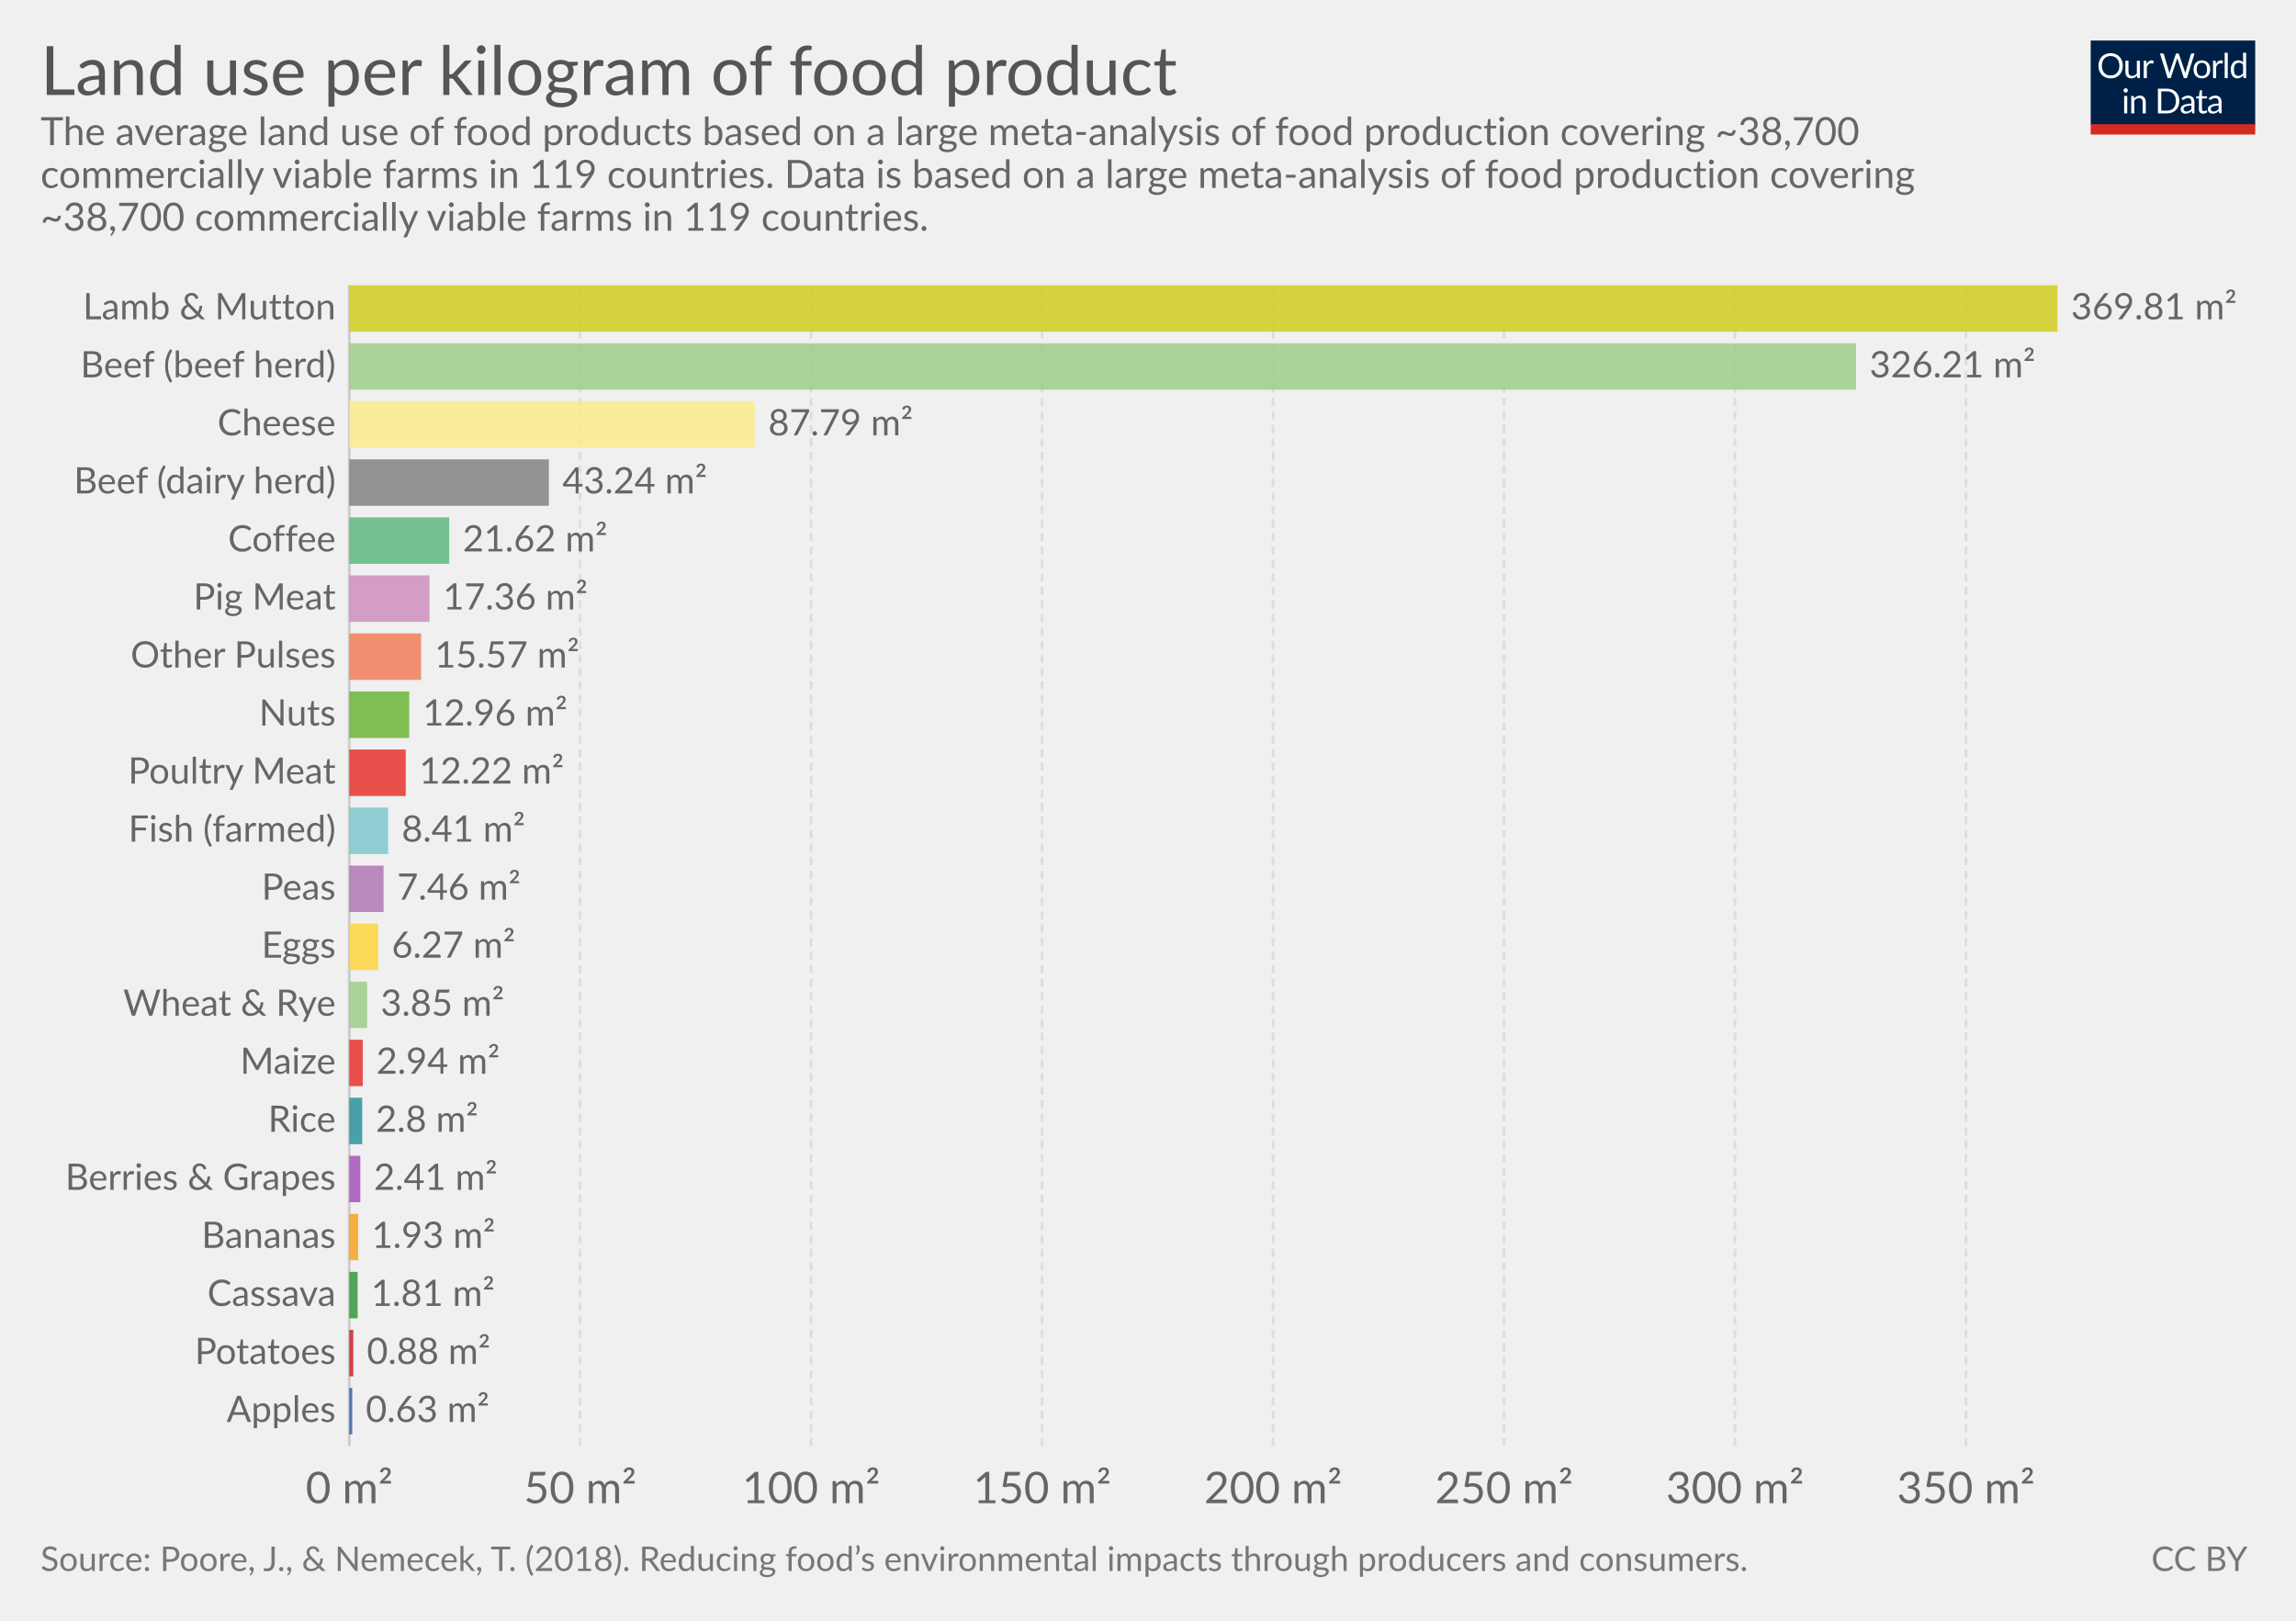
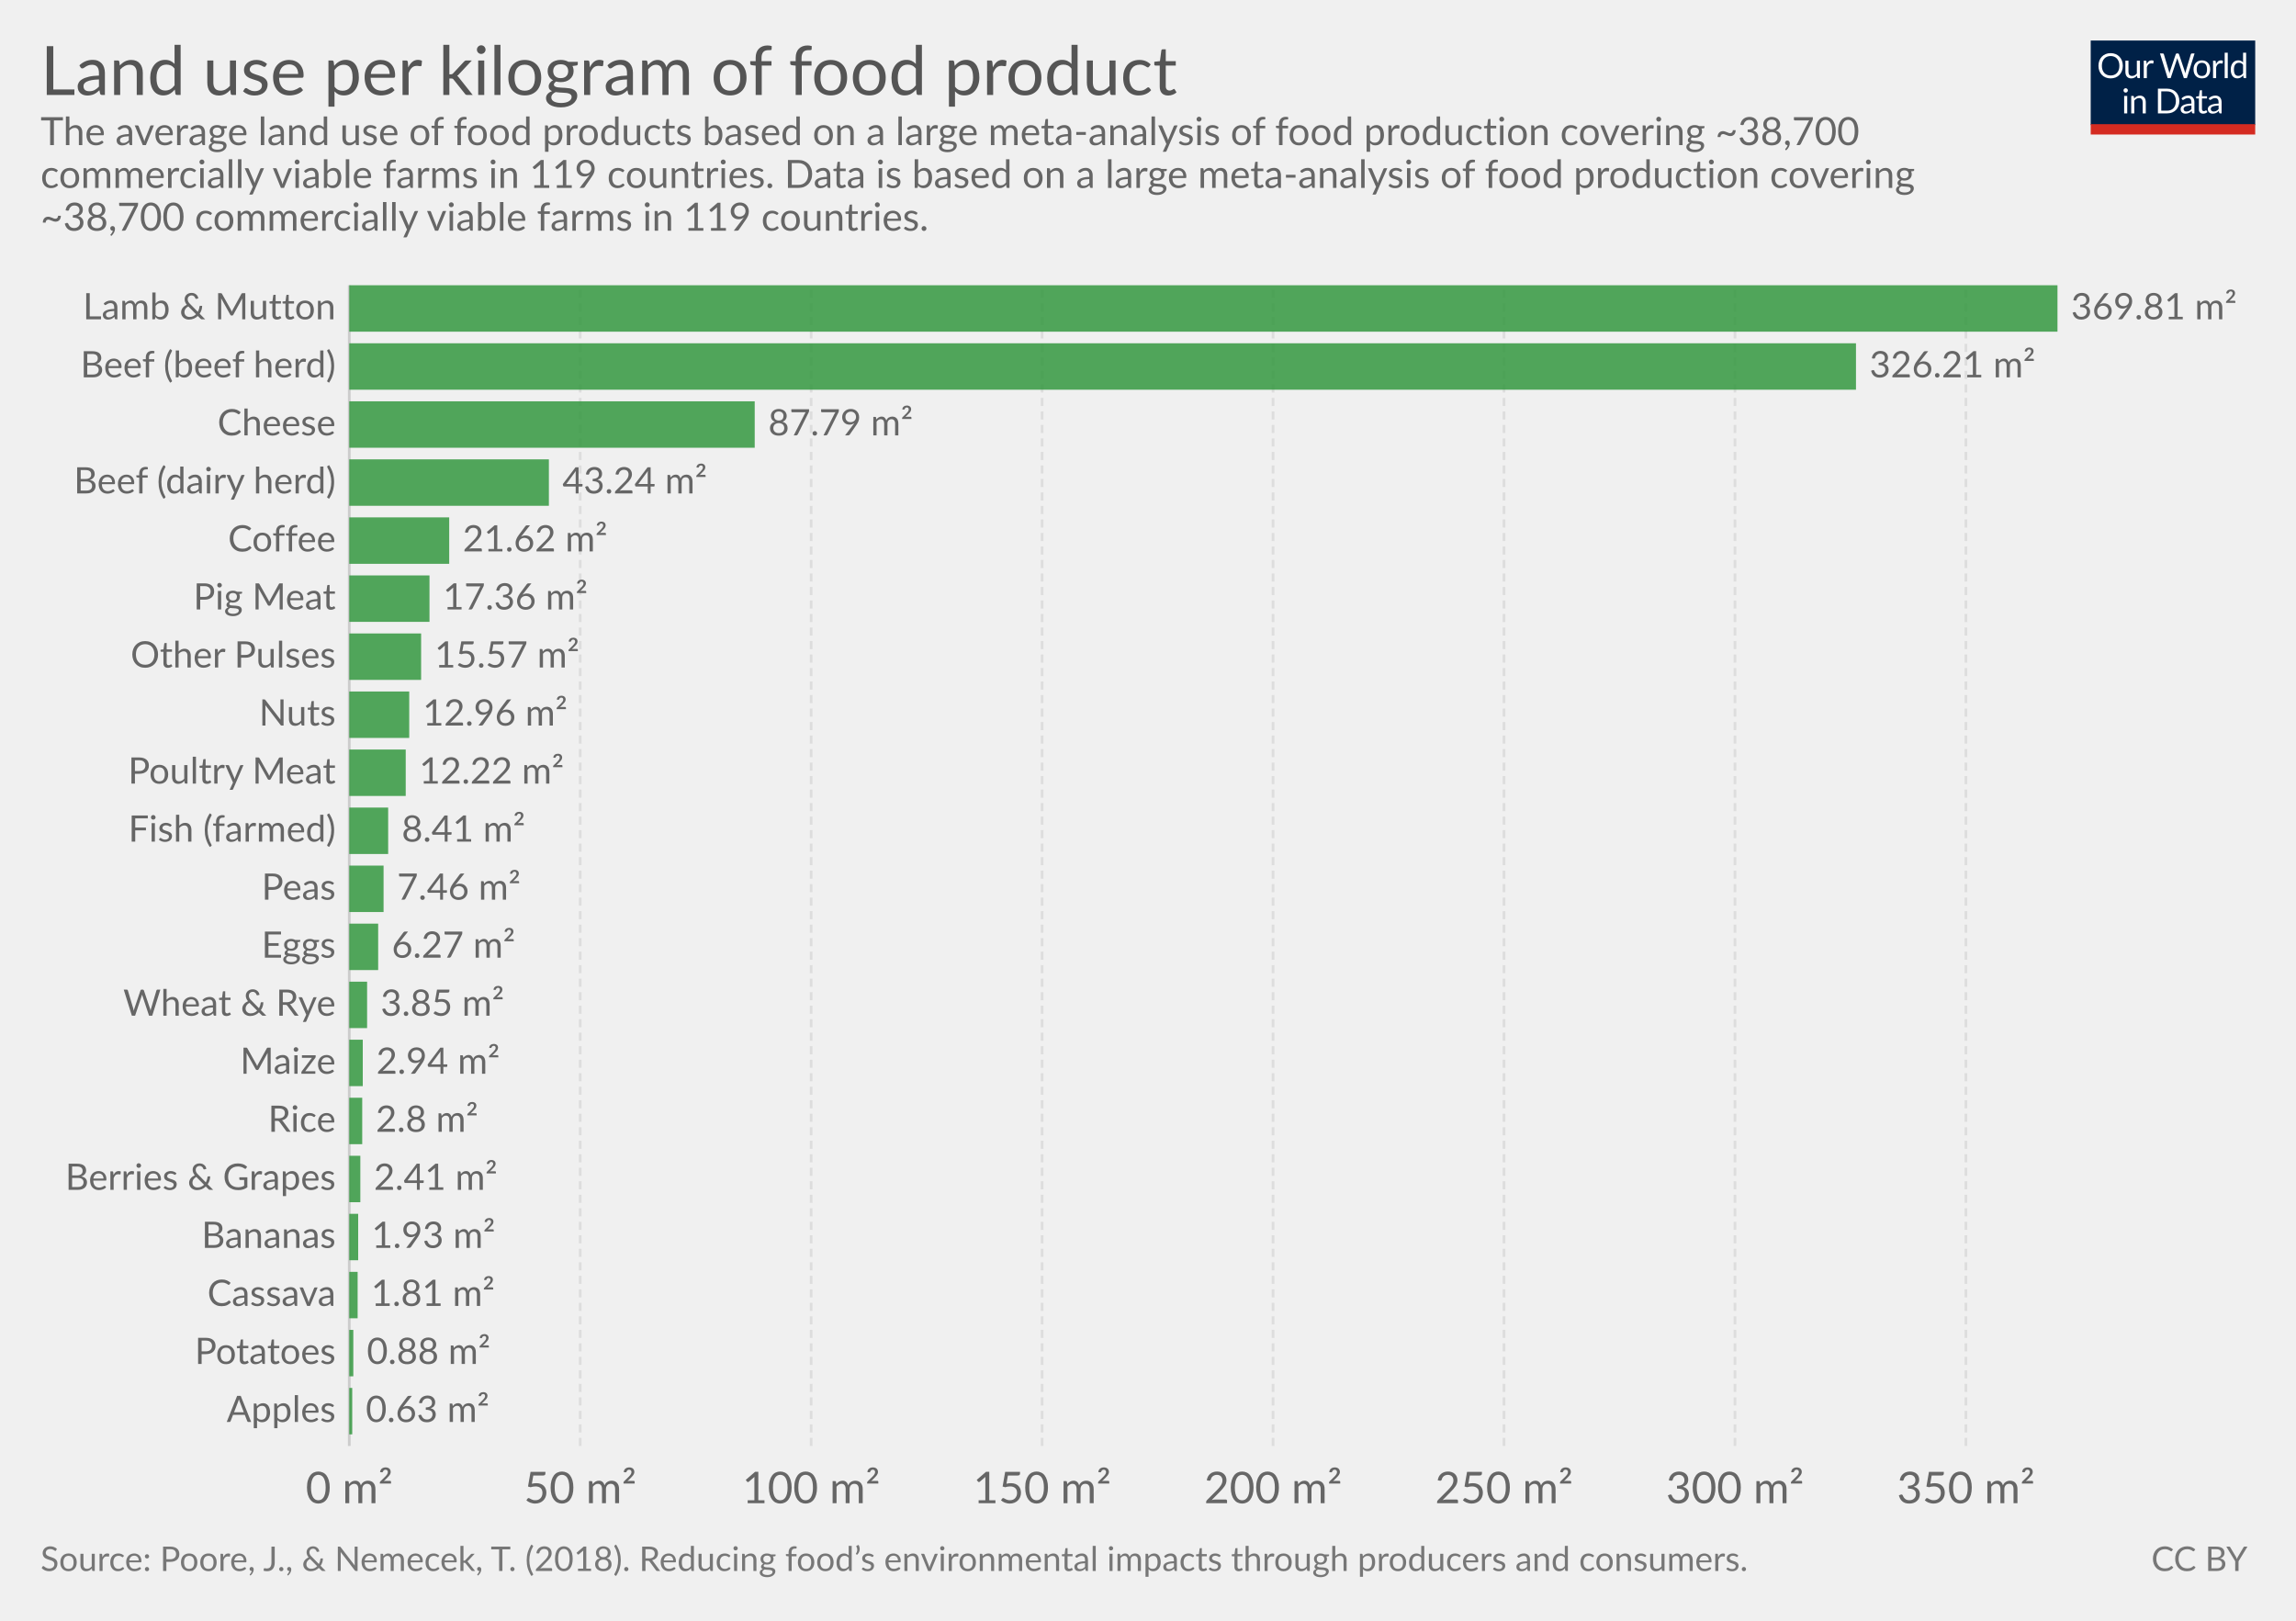
<svg xmlns="http://www.w3.org/2000/svg" version="1.1" style="font-family:Lato, 'Helvetica Neue', Helvetica, Arial, sans-serif;font-size:18px;background-color:white;text-rendering:optimizeLegibility;-webkit-font-smoothing:antialiased" width="850" height="600">
  <g class="HeaderView">
    <g transform="translate(774, 15) scale(0.29)">
      <svg width="210" height="120" viewBox="0 0 210 120" fill="none">
        <g clip-path="url(#clip0)">
          <path d="M0 0H210V107.89H0V0Z" fill="#002147" />
          <path d="M40.979 32.248C40.979 34.609 40.605 36.78 39.857 38.76C39.109 40.725 38.053 42.419 36.689 43.842C35.325 45.265 33.682 46.372 31.761 47.164C29.854 47.941 27.742 48.33 25.425 48.33C23.107 48.33 20.995 47.941 19.089 47.164C17.182 46.372 15.547 45.265 14.183 43.842C12.819 42.419 11.763 40.725 11.015 38.76C10.267 36.78 9.893 34.609 9.893 32.248C9.893 29.887 10.267 27.723 11.015 25.758C11.763 23.778 12.819 22.077 14.183 20.654C15.547 19.217 17.182 18.102 19.089 17.31C20.995 16.518 23.107 16.122 25.425 16.122C27.742 16.122 29.854 16.518 31.761 17.31C33.682 18.102 35.325 19.217 36.689 20.654C38.053 22.077 39.109 23.778 39.857 25.758C40.605 27.723 40.979 29.887 40.979 32.248ZM36.601 32.248C36.601 30.312 36.337 28.574 35.809 27.034C35.281 25.494 34.533 24.196 33.565 23.14C32.597 22.069 31.423 21.248 30.045 20.676C28.666 20.104 27.126 19.818 25.425 19.818C23.738 19.818 22.205 20.104 20.827 20.676C19.448 21.248 18.267 22.069 17.285 23.14C16.317 24.196 15.569 25.494 15.041 27.034C14.513 28.574 14.249 30.312 14.249 32.248C14.249 34.184 14.513 35.922 15.041 37.462C15.569 38.987 16.317 40.285 17.285 41.356C18.267 42.412 19.448 43.226 20.827 43.798C22.205 44.355 23.738 44.634 25.425 44.634C27.126 44.634 28.666 44.355 30.045 43.798C31.423 43.226 32.597 42.412 33.565 41.356C34.533 40.285 35.281 38.987 35.809 37.462C36.337 35.922 36.601 34.184 36.601 32.248ZM62.823 25.714V48H60.491C59.934 48 59.582 47.729 59.435 47.186L59.127 44.788C58.159 45.859 57.074 46.724 55.871 47.384C54.669 48.029 53.29 48.352 51.735 48.352C50.518 48.352 49.44 48.154 48.501 47.758C47.577 47.347 46.8 46.775 46.169 46.042C45.539 45.309 45.062 44.421 44.739 43.38C44.431 42.339 44.277 41.187 44.277 39.926V25.714H48.193V39.926C48.193 41.613 48.575 42.918 49.337 43.842C50.115 44.766 51.295 45.228 52.879 45.228C54.038 45.228 55.116 44.957 56.113 44.414C57.125 43.857 58.057 43.094 58.907 42.126V25.714H62.823ZM71.43 30.18C72.135 28.655 73 27.467 74.027 26.616C75.053 25.751 76.307 25.318 77.789 25.318C78.258 25.318 78.705 25.369 79.131 25.472C79.571 25.575 79.959 25.736 80.297 25.956L80.011 28.882C79.923 29.249 79.703 29.432 79.351 29.432C79.145 29.432 78.845 29.388 78.449 29.3C78.053 29.212 77.605 29.168 77.107 29.168C76.403 29.168 75.772 29.271 75.215 29.476C74.672 29.681 74.181 29.989 73.741 30.4C73.315 30.796 72.927 31.295 72.575 31.896C72.237 32.483 71.929 33.157 71.651 33.92V48H67.713V25.714H69.957C70.382 25.714 70.675 25.795 70.837 25.956C70.998 26.117 71.108 26.396 71.167 26.792L71.43 30.18ZM132.589 16.474L122.755 48H118.927L110.941 23.954C110.867 23.719 110.794 23.47 110.721 23.206C110.662 22.942 110.596 22.663 110.523 22.37C110.449 22.663 110.376 22.942 110.303 23.206C110.23 23.47 110.156 23.719 110.083 23.954L102.053 48H98.225L88.391 16.474H91.933C92.314 16.474 92.629 16.569 92.879 16.76C93.143 16.951 93.311 17.193 93.385 17.486L99.897 39.398C99.999 39.794 100.095 40.219 100.183 40.674C100.285 41.129 100.381 41.613 100.469 42.126C100.571 41.613 100.674 41.129 100.777 40.674C100.894 40.205 101.019 39.779 101.151 39.398L108.565 17.486C108.653 17.237 108.821 17.009 109.071 16.804C109.335 16.584 109.65 16.474 110.017 16.474H111.249C111.63 16.474 111.938 16.569 112.173 16.76C112.407 16.951 112.583 17.193 112.701 17.486L120.093 39.398C120.225 39.779 120.342 40.19 120.445 40.63C120.562 41.07 120.672 41.532 120.775 42.016C120.848 41.532 120.929 41.07 121.017 40.63C121.105 40.19 121.2 39.779 121.303 39.398L127.837 17.486C127.91 17.222 128.072 16.987 128.321 16.782C128.585 16.577 128.9 16.474 129.267 16.474H132.589ZM141.94 25.362C143.568 25.362 145.034 25.633 146.34 26.176C147.645 26.719 148.76 27.489 149.684 28.486C150.608 29.483 151.312 30.693 151.796 32.116C152.294 33.524 152.544 35.101 152.544 36.846C152.544 38.606 152.294 40.19 151.796 41.598C151.312 43.006 150.608 44.209 149.684 45.206C148.76 46.203 147.645 46.973 146.34 47.516C145.034 48.044 143.568 48.308 141.94 48.308C140.297 48.308 138.816 48.044 137.496 47.516C136.19 46.973 135.076 46.203 134.152 45.206C133.228 44.209 132.516 43.006 132.018 41.598C131.534 40.19 131.292 38.606 131.292 36.846C131.292 35.101 131.534 33.524 132.018 32.116C132.516 30.693 133.228 29.483 134.152 28.486C135.076 27.489 136.19 26.719 137.496 26.176C138.816 25.633 140.297 25.362 141.94 25.362ZM141.94 45.25C144.14 45.25 145.782 44.517 146.868 43.05C147.953 41.569 148.496 39.508 148.496 36.868C148.496 34.213 147.953 32.145 146.868 30.664C145.782 29.183 144.14 28.442 141.94 28.442C140.825 28.442 139.85 28.633 139.014 29.014C138.192 29.395 137.503 29.945 136.946 30.664C136.403 31.383 135.992 32.27 135.714 33.326C135.45 34.367 135.318 35.548 135.318 36.868C135.318 39.508 135.86 41.569 136.946 43.05C138.046 44.517 139.71 45.25 141.94 45.25ZM159.908 30.18C160.612 28.655 161.478 27.467 162.504 26.616C163.531 25.751 164.785 25.318 166.266 25.318C166.736 25.318 167.183 25.369 167.608 25.472C168.048 25.575 168.437 25.736 168.774 25.956L168.488 28.882C168.4 29.249 168.18 29.432 167.828 29.432C167.623 29.432 167.322 29.388 166.926 29.3C166.53 29.212 166.083 29.168 165.584 29.168C164.88 29.168 164.25 29.271 163.692 29.476C163.15 29.681 162.658 29.989 162.218 30.4C161.793 30.796 161.404 31.295 161.052 31.896C160.715 32.483 160.407 33.157 160.128 33.92V48H156.19V25.714H158.434C158.86 25.714 159.153 25.795 159.314 25.956C159.476 26.117 159.586 26.396 159.644 26.792L159.908 30.18ZM174.946 15.594V48H171.03V15.594H174.946ZM194.496 31.016C193.763 30.033 192.971 29.351 192.12 28.97C191.269 28.574 190.316 28.376 189.26 28.376C187.192 28.376 185.601 29.117 184.486 30.598C183.371 32.079 182.814 34.191 182.814 36.934C182.814 38.386 182.939 39.633 183.188 40.674C183.437 41.701 183.804 42.551 184.288 43.226C184.772 43.886 185.366 44.37 186.07 44.678C186.774 44.986 187.573 45.14 188.468 45.14C189.759 45.14 190.881 44.847 191.834 44.26C192.802 43.673 193.689 42.845 194.496 41.774V31.016ZM198.412 15.594V48H196.08C195.523 48 195.171 47.729 195.024 47.186L194.672 44.48C193.719 45.624 192.633 46.548 191.416 47.252C190.199 47.956 188.791 48.308 187.192 48.308C185.916 48.308 184.757 48.066 183.716 47.582C182.675 47.083 181.787 46.357 181.054 45.404C180.321 44.451 179.756 43.263 179.36 41.84C178.964 40.417 178.766 38.782 178.766 36.934C178.766 35.291 178.986 33.766 179.426 32.358C179.866 30.935 180.497 29.703 181.318 28.662C182.139 27.621 183.144 26.807 184.332 26.22C185.535 25.619 186.884 25.318 188.38 25.318C189.744 25.318 190.91 25.553 191.878 26.022C192.861 26.477 193.733 27.115 194.496 27.936V15.594H198.412ZM46.614 70.714V93H42.698V70.714H46.614ZM47.45 63.718C47.45 64.099 47.369 64.459 47.208 64.796C47.061 65.119 46.856 65.412 46.592 65.676C46.343 65.925 46.042 66.123 45.69 66.27C45.352 66.417 44.993 66.49 44.612 66.49C44.23 66.49 43.871 66.417 43.534 66.27C43.211 66.123 42.925 65.925 42.676 65.676C42.426 65.412 42.228 65.119 42.082 64.796C41.935 64.459 41.862 64.099 41.862 63.718C41.862 63.337 41.935 62.977 42.082 62.64C42.228 62.288 42.426 61.987 42.676 61.738C42.925 61.474 43.211 61.269 43.534 61.122C43.871 60.975 44.23 60.902 44.612 60.902C44.993 60.902 45.352 60.975 45.69 61.122C46.042 61.269 46.343 61.474 46.592 61.738C46.856 61.987 47.061 62.288 47.208 62.64C47.369 62.977 47.45 63.337 47.45 63.718ZM55.424 73.948C55.908 73.405 56.422 72.914 56.964 72.474C57.507 72.034 58.079 71.66 58.68 71.352C59.296 71.029 59.941 70.787 60.616 70.626C61.306 70.45 62.046 70.362 62.838 70.362C64.055 70.362 65.126 70.567 66.05 70.978C66.989 71.374 67.766 71.946 68.382 72.694C69.013 73.427 69.49 74.315 69.812 75.356C70.135 76.397 70.296 77.549 70.296 78.81V93H66.358V78.81C66.358 77.123 65.969 75.818 65.192 74.894C64.43 73.955 63.264 73.486 61.694 73.486C60.535 73.486 59.45 73.765 58.438 74.322C57.441 74.879 56.517 75.635 55.666 76.588V93H51.728V70.714H54.082C54.639 70.714 54.984 70.985 55.116 71.528L55.424 73.948ZM113.129 77.248C113.129 79.609 112.755 81.758 112.007 83.694C111.259 85.63 110.203 87.287 108.839 88.666C107.475 90.045 105.832 91.115 103.911 91.878C102.004 92.626 99.892 93 97.575 93H85.805V61.474H97.575C99.892 61.474 102.004 61.855 103.911 62.618C105.832 63.366 107.475 64.437 108.839 65.83C110.203 67.209 111.259 68.866 112.007 70.802C112.755 72.738 113.129 74.887 113.129 77.248ZM108.751 77.248C108.751 75.312 108.487 73.581 107.959 72.056C107.431 70.531 106.683 69.24 105.715 68.184C104.747 67.128 103.574 66.321 102.195 65.764C100.816 65.207 99.276 64.928 97.575 64.928H90.073V89.546H97.575C99.276 89.546 100.816 89.267 102.195 88.71C103.574 88.153 104.747 87.353 105.715 86.312C106.683 85.256 107.431 83.965 107.959 82.44C108.487 80.915 108.751 79.184 108.751 77.248ZM128.553 82.968C126.749 83.027 125.209 83.173 123.933 83.408C122.672 83.628 121.638 83.921 120.831 84.288C120.039 84.655 119.46 85.087 119.093 85.586C118.741 86.085 118.565 86.642 118.565 87.258C118.565 87.845 118.661 88.351 118.851 88.776C119.042 89.201 119.299 89.553 119.621 89.832C119.959 90.096 120.347 90.294 120.787 90.426C121.242 90.543 121.726 90.602 122.239 90.602C122.929 90.602 123.559 90.536 124.131 90.404C124.703 90.257 125.239 90.052 125.737 89.788C126.251 89.524 126.735 89.209 127.189 88.842C127.659 88.475 128.113 88.057 128.553 87.588V82.968ZM115.903 73.86C117.135 72.672 118.463 71.785 119.885 71.198C121.308 70.611 122.885 70.318 124.615 70.318C125.862 70.318 126.969 70.523 127.937 70.934C128.905 71.345 129.719 71.917 130.379 72.65C131.039 73.383 131.538 74.271 131.875 75.312C132.213 76.353 132.381 77.497 132.381 78.744V93H130.643C130.262 93 129.969 92.941 129.763 92.824C129.558 92.692 129.397 92.443 129.279 92.076L128.839 89.964C128.253 90.507 127.681 90.991 127.123 91.416C126.566 91.827 125.979 92.179 125.363 92.472C124.747 92.751 124.087 92.963 123.383 93.11C122.694 93.271 121.924 93.352 121.073 93.352C120.208 93.352 119.394 93.235 118.631 93C117.869 92.751 117.201 92.384 116.629 91.9C116.072 91.416 115.625 90.807 115.287 90.074C114.965 89.326 114.803 88.446 114.803 87.434C114.803 86.554 115.045 85.711 115.529 84.904C116.013 84.083 116.798 83.357 117.883 82.726C118.969 82.095 120.384 81.582 122.129 81.186C123.875 80.775 126.016 80.541 128.553 80.482V78.744C128.553 77.013 128.179 75.708 127.431 74.828C126.683 73.933 125.591 73.486 124.153 73.486C123.185 73.486 122.371 73.611 121.711 73.86C121.066 74.095 120.501 74.366 120.017 74.674C119.548 74.967 119.137 75.239 118.785 75.488C118.448 75.723 118.111 75.84 117.773 75.84C117.509 75.84 117.282 75.774 117.091 75.642C116.901 75.495 116.739 75.319 116.607 75.114L115.903 73.86ZM143.568 93.352C141.808 93.352 140.451 92.861 139.498 91.878C138.559 90.895 138.09 89.48 138.09 87.632V73.992H135.406C135.171 73.992 134.973 73.926 134.812 73.794C134.65 73.647 134.57 73.427 134.57 73.134V71.572L138.222 71.11L139.124 64.224C139.168 64.004 139.263 63.828 139.41 63.696C139.571 63.549 139.776 63.476 140.026 63.476H142.006V71.154H148.452V73.992H142.006V87.368C142.006 88.307 142.233 89.003 142.688 89.458C143.142 89.913 143.729 90.14 144.448 90.14C144.858 90.14 145.21 90.089 145.504 89.986C145.812 89.869 146.076 89.744 146.296 89.612C146.516 89.48 146.699 89.363 146.846 89.26C147.007 89.143 147.146 89.084 147.264 89.084C147.469 89.084 147.652 89.209 147.814 89.458L148.958 91.328C148.283 91.959 147.469 92.457 146.516 92.824C145.562 93.176 144.58 93.352 143.568 93.352ZM163.253 82.968C161.449 83.027 159.909 83.173 158.633 83.408C157.372 83.628 156.338 83.921 155.531 84.288C154.739 84.655 154.16 85.087 153.793 85.586C153.441 86.085 153.265 86.642 153.265 87.258C153.265 87.845 153.36 88.351 153.551 88.776C153.742 89.201 153.998 89.553 154.321 89.832C154.658 90.096 155.047 90.294 155.487 90.426C155.942 90.543 156.426 90.602 156.939 90.602C157.628 90.602 158.259 90.536 158.831 90.404C159.403 90.257 159.938 90.052 160.437 89.788C160.95 89.524 161.434 89.209 161.889 88.842C162.358 88.475 162.813 88.057 163.253 87.588V82.968ZM150.603 73.86C151.835 72.672 153.162 71.785 154.585 71.198C156.008 70.611 157.584 70.318 159.315 70.318C160.562 70.318 161.669 70.523 162.637 70.934C163.605 71.345 164.419 71.917 165.079 72.65C165.739 73.383 166.238 74.271 166.575 75.312C166.912 76.353 167.081 77.497 167.081 78.744V93H165.343C164.962 93 164.668 92.941 164.463 92.824C164.258 92.692 164.096 92.443 163.979 92.076L163.539 89.964C162.952 90.507 162.38 90.991 161.823 91.416C161.266 91.827 160.679 92.179 160.063 92.472C159.447 92.751 158.787 92.963 158.083 93.11C157.394 93.271 156.624 93.352 155.773 93.352C154.908 93.352 154.094 93.235 153.331 93C152.568 92.751 151.901 92.384 151.329 91.9C150.772 91.416 150.324 90.807 149.987 90.074C149.664 89.326 149.503 88.446 149.503 87.434C149.503 86.554 149.745 85.711 150.229 84.904C150.713 84.083 151.498 83.357 152.583 82.726C153.668 82.095 155.084 81.582 156.829 81.186C158.574 80.775 160.716 80.541 163.253 80.482V78.744C163.253 77.013 162.879 75.708 162.131 74.828C161.383 73.933 160.29 73.486 158.853 73.486C157.885 73.486 157.071 73.611 156.411 73.86C155.766 74.095 155.201 74.366 154.717 74.674C154.248 74.967 153.837 75.239 153.485 75.488C153.148 75.723 152.81 75.84 152.473 75.84C152.209 75.84 151.982 75.774 151.791 75.642C151.6 75.495 151.439 75.319 151.307 75.114L150.603 73.86Z" fill="white" />
          <rect y="106.789" width="210" height="13.211" fill="#D42B21" />
        </g>
        <defs>
          <clipPath id="clip0">
            <rect width="210" height="120" fill="white" />
          </clipPath>
        </defs>
      </svg>
    </g>
    <a href="https://ourworldindata.org/grapher/land-use-per-kg-poore" target="_blank">
      <text font-size="25.20" x="15.0" y="35.2" fill="#555">
        <tspan x="15" y="35.16">Land use per kilogram of food product</tspan>
      </text>
    </a>
    <text font-size="14.40" x="15.0" y="53.7" fill="#666">
      <tspan x="15" y="53.72">The average land use of food products based on a large meta-analysis of food production covering ~38,700</tspan>
      <tspan x="15" y="69.56">commercially viable farms in 119 countries.  Data is based on a large meta-analysis of food production covering</tspan>
      <tspan x="15" y="85.4">~38,700 commercially viable farms in 119 countries.</tspan>
    </text>
  </g>
  <g class="DiscreteBarChart">
    <rect x="15" y="105.6" width="810" height="450.9" opacity="0" fill="rgba(255,255,255,0)" />
    <g class="HorizontalAxis">
      <text x="129.3" y="556.5" fill="#666" text-anchor="middle" font-size="16.2">0 m²</text>
      <text x="214.8" y="556.5" fill="#666" text-anchor="middle" font-size="16.2">50 m²</text>
      <text x="300.3" y="556.5" fill="#666" text-anchor="middle" font-size="16.2">100 m²</text>
      <text x="385.8" y="556.5" fill="#666" text-anchor="middle" font-size="16.2">150 m²</text>
      <text x="471.3" y="556.5" fill="#666" text-anchor="middle" font-size="16.2">200 m²</text>
      <text x="556.8" y="556.5" fill="#666" text-anchor="middle" font-size="16.2">250 m²</text>
      <text x="642.3" y="556.5" fill="#666" text-anchor="middle" font-size="16.2">300 m²</text>
      <text x="727.8" y="556.5" fill="#666" text-anchor="middle" font-size="16.2">350 m²</text>
    </g>
    <g class="AxisGridLines">
      <line x1="129.3" y1="535.30" x2="129.3" y2="105.60" stroke="#ccc" />
      <line x1="214.8" y1="535.30" x2="214.8" y2="105.60" stroke="#ddd" stroke-dasharray="3,2" />
      <line x1="300.3" y1="535.30" x2="300.3" y2="105.60" stroke="#ddd" stroke-dasharray="3,2" />
      <line x1="385.8" y1="535.30" x2="385.8" y2="105.60" stroke="#ddd" stroke-dasharray="3,2" />
      <line x1="471.3" y1="535.30" x2="471.3" y2="105.60" stroke="#ddd" stroke-dasharray="3,2" />
      <line x1="556.8" y1="535.30" x2="556.8" y2="105.60" stroke="#ddd" stroke-dasharray="3,2" />
      <line x1="642.3" y1="535.30" x2="642.3" y2="105.60" stroke="#ddd" stroke-dasharray="3,2" />
      <line x1="727.8" y1="535.30" x2="727.8" y2="105.60" stroke="#ddd" stroke-dasharray="3,2" />
    </g>
    <g class="bar" transform="translate(0, 114.194)" style="transition:transform 200ms ease">
      <text x="0" y="0" transform="translate(124.291, 0)" fill="#666" dominant-baseline="middle" text-anchor="end" font-size="13.5">Lamb &amp; Mutton</text>
-       <rect x="0" y="0" transform="translate(129.3, -8.594)" width="632.4" height="17.188" fill="#cfcd1e" opacity="0.85" style="transition:height 200ms ease" />
+       <rect x="0" y="0" transform="translate(129.3, -8.594)" width="632.4" height="17.188" fill="#34983f" opacity="0.85" style="transition:height 200ms ease" />
      <text x="0" y="0" transform="translate(766.7, 0)" fill="#666" dominant-baseline="middle" text-anchor="start" font-size="13.5">369.81 m²</text>
    </g>
    <g class="bar" transform="translate(0, 135.679)" style="transition:transform 200ms ease">
      <text x="0" y="0" transform="translate(124.291, 0)" fill="#666" dominant-baseline="middle" text-anchor="end" font-size="13.5">Beef (beef herd)</text>
-       <rect x="0" y="0" transform="translate(129.3, -8.594)" width="557.8" height="17.188" fill="#9ecc8a" opacity="0.85" style="transition:height 200ms ease" />
+       <rect x="0" y="0" transform="translate(129.3, -8.594)" width="557.8" height="17.188" fill="#34983f" opacity="0.85" style="transition:height 200ms ease" />
      <text x="0" y="0" transform="translate(692.1, 0)" fill="#666" dominant-baseline="middle" text-anchor="start" font-size="13.5">326.21 m²</text>
    </g>
    <g class="bar" transform="translate(0, 157.164)" style="transition:transform 200ms ease">
      <text x="0" y="0" transform="translate(124.291, 0)" fill="#666" dominant-baseline="middle" text-anchor="end" font-size="13.5">Cheese</text>
-       <rect x="0" y="0" transform="translate(129.3, -8.594)" width="150.1" height="17.188" fill="#fceb8c" opacity="0.85" style="transition:height 200ms ease" />
+       <rect x="0" y="0" transform="translate(129.3, -8.594)" width="150.1" height="17.188" fill="#34983f" opacity="0.85" style="transition:height 200ms ease" />
      <text x="0" y="0" transform="translate(284.4, 0)" fill="#666" dominant-baseline="middle" text-anchor="start" font-size="13.5">87.79 m²</text>
    </g>
    <g class="bar" transform="translate(0, 178.649)" style="transition:transform 200ms ease">
      <text x="0" y="0" transform="translate(124.291, 0)" fill="#666" dominant-baseline="middle" text-anchor="end" font-size="13.5">Beef (dairy herd)</text>
-       <rect x="0" y="0" transform="translate(129.3, -8.594)" width="73.9" height="17.188" fill="#818282" opacity="0.85" style="transition:height 200ms ease" />
+       <rect x="0" y="0" transform="translate(129.3, -8.594)" width="73.9" height="17.188" fill="#34983f" opacity="0.85" style="transition:height 200ms ease" />
      <text x="0" y="0" transform="translate(208.2, 0)" fill="#666" dominant-baseline="middle" text-anchor="start" font-size="13.5">43.24 m²</text>
    </g>
    <g class="bar" transform="translate(0, 200.134)" style="transition:transform 200ms ease">
      <text x="0" y="0" transform="translate(124.291, 0)" fill="#666" dominant-baseline="middle" text-anchor="end" font-size="13.5">Coffee</text>
-       <rect x="0" y="0" transform="translate(129.3, -8.594)" width="37" height="17.188" fill="#5eb77e" opacity="0.85" style="transition:height 200ms ease" />
+       <rect x="0" y="0" transform="translate(129.3, -8.594)" width="37" height="17.188" fill="#34983f" opacity="0.85" style="transition:height 200ms ease" />
      <text x="0" y="0" transform="translate(171.3, 0)" fill="#666" dominant-baseline="middle" text-anchor="start" font-size="13.5">21.62 m²</text>
    </g>
    <g class="bar" transform="translate(0, 221.619)" style="transition:transform 200ms ease">
      <text x="0" y="0" transform="translate(124.291, 0)" fill="#666" dominant-baseline="middle" text-anchor="end" font-size="13.5">Pig Meat</text>
-       <rect x="0" y="0" transform="translate(129.3, -8.594)" width="29.7" height="17.188" fill="#ce8ebd" opacity="0.85" style="transition:height 200ms ease" />
+       <rect x="0" y="0" transform="translate(129.3, -8.594)" width="29.7" height="17.188" fill="#34983f" opacity="0.85" style="transition:height 200ms ease" />
      <text x="0" y="0" transform="translate(164, 0)" fill="#666" dominant-baseline="middle" text-anchor="start" font-size="13.5">17.36 m²</text>
    </g>
    <g class="bar" transform="translate(0, 243.104)" style="transition:transform 200ms ease">
      <text x="0" y="0" transform="translate(124.291, 0)" fill="#666" dominant-baseline="middle" text-anchor="end" font-size="13.5">Other Pulses</text>
-       <rect x="0" y="0" transform="translate(129.3, -8.594)" width="26.6" height="17.188" fill="#f07f59" opacity="0.85" style="transition:height 200ms ease" />
+       <rect x="0" y="0" transform="translate(129.3, -8.594)" width="26.6" height="17.188" fill="#34983f" opacity="0.85" style="transition:height 200ms ease" />
      <text x="0" y="0" transform="translate(160.9, 0)" fill="#666" dominant-baseline="middle" text-anchor="start" font-size="13.5">15.57 m²</text>
    </g>
    <g class="bar" transform="translate(0, 264.589)" style="transition:transform 200ms ease">
      <text x="0" y="0" transform="translate(124.291, 0)" fill="#666" dominant-baseline="middle" text-anchor="end" font-size="13.5">Nuts</text>
-       <rect x="0" y="0" transform="translate(129.3, -8.594)" width="22.2" height="17.188" fill="#6bb537" opacity="0.85" style="transition:height 200ms ease" />
+       <rect x="0" y="0" transform="translate(129.3, -8.594)" width="22.2" height="17.188" fill="#34983f" opacity="0.85" style="transition:height 200ms ease" />
      <text x="0" y="0" transform="translate(156.5, 0)" fill="#666" dominant-baseline="middle" text-anchor="start" font-size="13.5">12.96 m²</text>
    </g>
    <g class="bar" transform="translate(0, 286.074)" style="transition:transform 200ms ease">
      <text x="0" y="0" transform="translate(124.291, 0)" fill="#666" dominant-baseline="middle" text-anchor="end" font-size="13.5">Poultry Meat</text>
-       <rect x="0" y="0" transform="translate(129.3, -8.594)" width="20.9" height="17.188" fill="#e6332e" opacity="0.85" style="transition:height 200ms ease" />
+       <rect x="0" y="0" transform="translate(129.3, -8.594)" width="20.9" height="17.188" fill="#34983f" opacity="0.85" style="transition:height 200ms ease" />
      <text x="0" y="0" transform="translate(155.2, 0)" fill="#666" dominant-baseline="middle" text-anchor="start" font-size="13.5">12.22 m²</text>
    </g>
    <g class="bar" transform="translate(0, 307.559)" style="transition:transform 200ms ease">
      <text x="0" y="0" transform="translate(124.291, 0)" fill="#666" dominant-baseline="middle" text-anchor="end" font-size="13.5">Fish (farmed)</text>
-       <rect x="0" y="0" transform="translate(129.3, -8.594)" width="14.4" height="17.188" fill="#7ec7ce" opacity="0.85" style="transition:height 200ms ease" />
+       <rect x="0" y="0" transform="translate(129.3, -8.594)" width="14.4" height="17.188" fill="#34983f" opacity="0.85" style="transition:height 200ms ease" />
      <text x="0" y="0" transform="translate(148.7, 0)" fill="#666" dominant-baseline="middle" text-anchor="start" font-size="13.5">8.41 m²</text>
    </g>
    <g class="bar" transform="translate(0, 329.044)" style="transition:transform 200ms ease">
      <text x="0" y="0" transform="translate(124.291, 0)" fill="#666" dominant-baseline="middle" text-anchor="end" font-size="13.5">Peas</text>
-       <rect x="0" y="0" transform="translate(129.3, -8.594)" width="12.7" height="17.188" fill="#b077b1" opacity="0.85" style="transition:height 200ms ease" />
+       <rect x="0" y="0" transform="translate(129.3, -8.594)" width="12.7" height="17.188" fill="#34983f" opacity="0.85" style="transition:height 200ms ease" />
      <text x="0" y="0" transform="translate(147, 0)" fill="#666" dominant-baseline="middle" text-anchor="start" font-size="13.5">7.46 m²</text>
    </g>
    <g class="bar" transform="translate(0, 350.529)" style="transition:transform 200ms ease">
      <text x="0" y="0" transform="translate(124.291, 0)" fill="#666" dominant-baseline="middle" text-anchor="end" font-size="13.5">Eggs</text>
-       <rect x="0" y="0" transform="translate(129.3, -8.594)" width="10.7" height="17.188" fill="#ffd53e" opacity="0.85" style="transition:height 200ms ease" />
+       <rect x="0" y="0" transform="translate(129.3, -8.594)" width="10.7" height="17.188" fill="#34983f" opacity="0.85" style="transition:height 200ms ease" />
      <text x="0" y="0" transform="translate(145, 0)" fill="#666" dominant-baseline="middle" text-anchor="start" font-size="13.5">6.27 m²</text>
    </g>
    <g class="bar" transform="translate(0, 372.014)" style="transition:transform 200ms ease">
      <text x="0" y="0" transform="translate(124.291, 0)" fill="#666" dominant-baseline="middle" text-anchor="end" font-size="13.5">Wheat &amp; Rye</text>
-       <rect x="0" y="0" transform="translate(129.3, -8.594)" width="6.6" height="17.188" fill="#9ecc8a" opacity="0.85" style="transition:height 200ms ease" />
+       <rect x="0" y="0" transform="translate(129.3, -8.594)" width="6.6" height="17.188" fill="#34983f" opacity="0.85" style="transition:height 200ms ease" />
      <text x="0" y="0" transform="translate(140.9, 0)" fill="#666" dominant-baseline="middle" text-anchor="start" font-size="13.5">3.85 m²</text>
    </g>
    <g class="bar" transform="translate(0, 393.499)" style="transition:transform 200ms ease">
      <text x="0" y="0" transform="translate(124.291, 0)" fill="#666" dominant-baseline="middle" text-anchor="end" font-size="13.5">Maize</text>
-       <rect x="0" y="0" transform="translate(129.3, -8.594)" width="5" height="17.188" fill="#e6332e" opacity="0.85" style="transition:height 200ms ease" />
+       <rect x="0" y="0" transform="translate(129.3, -8.594)" width="5" height="17.188" fill="#34983f" opacity="0.85" style="transition:height 200ms ease" />
      <text x="0" y="0" transform="translate(139.3, 0)" fill="#666" dominant-baseline="middle" text-anchor="start" font-size="13.5">2.94 m²</text>
    </g>
    <g class="bar" transform="translate(0, 414.984)" style="transition:transform 200ms ease">
      <text x="0" y="0" transform="translate(124.291, 0)" fill="#666" dominant-baseline="middle" text-anchor="end" font-size="13.5">Rice</text>
-       <rect x="0" y="0" transform="translate(129.3, -8.594)" width="4.8" height="17.188" fill="#2a939b" opacity="0.85" style="transition:height 200ms ease" />
+       <rect x="0" y="0" transform="translate(129.3, -8.594)" width="4.8" height="17.188" fill="#34983f" opacity="0.85" style="transition:height 200ms ease" />
      <text x="0" y="0" transform="translate(139.1, 0)" fill="#666" dominant-baseline="middle" text-anchor="start" font-size="13.5">2.8 m²</text>
    </g>
    <g class="bar" transform="translate(0, 436.469)" style="transition:transform 200ms ease">
      <text x="0" y="0" transform="translate(124.291, 0)" fill="#666" dominant-baseline="middle" text-anchor="end" font-size="13.5">Berries &amp; Grapes</text>
-       <rect x="0" y="0" transform="translate(129.3, -8.594)" width="4.1" height="17.188" fill="#a652ba" opacity="0.85" style="transition:height 200ms ease" />
+       <rect x="0" y="0" transform="translate(129.3, -8.594)" width="4.1" height="17.188" fill="#34983f" opacity="0.85" style="transition:height 200ms ease" />
      <text x="0" y="0" transform="translate(138.4, 0)" fill="#666" dominant-baseline="middle" text-anchor="start" font-size="13.5">2.41 m²</text>
    </g>
    <g class="bar" transform="translate(0, 457.954)" style="transition:transform 200ms ease">
      <text x="0" y="0" transform="translate(124.291, 0)" fill="#666" dominant-baseline="middle" text-anchor="end" font-size="13.5">Bananas</text>
-       <rect x="0" y="0" transform="translate(129.3, -8.594)" width="3.3" height="17.188" fill="#f6a324" opacity="0.85" style="transition:height 200ms ease" />
+       <rect x="0" y="0" transform="translate(129.3, -8.594)" width="3.3" height="17.188" fill="#34983f" opacity="0.85" style="transition:height 200ms ease" />
      <text x="0" y="0" transform="translate(137.6, 0)" fill="#666" dominant-baseline="middle" text-anchor="start" font-size="13.5">1.93 m²</text>
    </g>
    <g class="bar" transform="translate(0, 479.439)" style="transition:transform 200ms ease">
      <text x="0" y="0" transform="translate(124.291, 0)" fill="#666" dominant-baseline="middle" text-anchor="end" font-size="13.5">Cassava</text>
      <rect x="0" y="0" transform="translate(129.3, -8.594)" width="3.1" height="17.188" fill="#34983f" opacity="0.85" style="transition:height 200ms ease" />
      <text x="0" y="0" transform="translate(137.4, 0)" fill="#666" dominant-baseline="middle" text-anchor="start" font-size="13.5">1.81 m²</text>
    </g>
    <g class="bar" transform="translate(0, 500.924)" style="transition:transform 200ms ease">
      <text x="0" y="0" transform="translate(124.291, 0)" fill="#666" dominant-baseline="middle" text-anchor="end" font-size="13.5">Potatoes</text>
-       <rect x="0" y="0" transform="translate(129.3, -8.594)" width="1.5" height="17.188" fill="#ca2628" opacity="0.85" style="transition:height 200ms ease" />
+       <rect x="0" y="0" transform="translate(129.3, -8.594)" width="1.5" height="17.188" fill="#34983f" opacity="0.85" style="transition:height 200ms ease" />
      <text x="0" y="0" transform="translate(135.8, 0)" fill="#666" dominant-baseline="middle" text-anchor="start" font-size="13.5">0.88 m²</text>
    </g>
    <g class="bar" transform="translate(0, 522.409)" style="transition:transform 200ms ease">
      <text x="0" y="0" transform="translate(124.291, 0)" fill="#666" dominant-baseline="middle" text-anchor="end" font-size="13.5">Apples</text>
-       <rect x="0" y="0" transform="translate(129.3, -8.594)" width="1.1" height="17.188" fill="#3360a9" opacity="0.85" style="transition:height 200ms ease" />
+       <rect x="0" y="0" transform="translate(129.3, -8.594)" width="1.1" height="17.188" fill="#34983f" opacity="0.85" style="transition:height 200ms ease" />
      <text x="0" y="0" transform="translate(135.4, 0)" fill="#666" dominant-baseline="middle" text-anchor="start" font-size="13.5">0.63 m²</text>
    </g>
  </g>
  <g class="SourcesFooter" style="fill:#777">
    <g class="clickable" style="fill:#777">
      <text font-size="12.60" x="15.0" y="581.6">
        <tspan x="15" y="581.58">Source: Poore, J., &amp; Nemecek, T. (2018). Reducing food’s environmental impacts through producers and consumers. </tspan>
      </text>
    </g>
    <text font-size="12.60" x="796.4" y="581.6">
      <tspan x="796.444" y="581.58">
        <a style="fill: #777;" class="cclogo" href="http://creativecommons.org/licenses/by/4.0/deed.en_US" target="_blank">CC BY</a>
      </tspan>
    </text>
  </g>
</svg>
